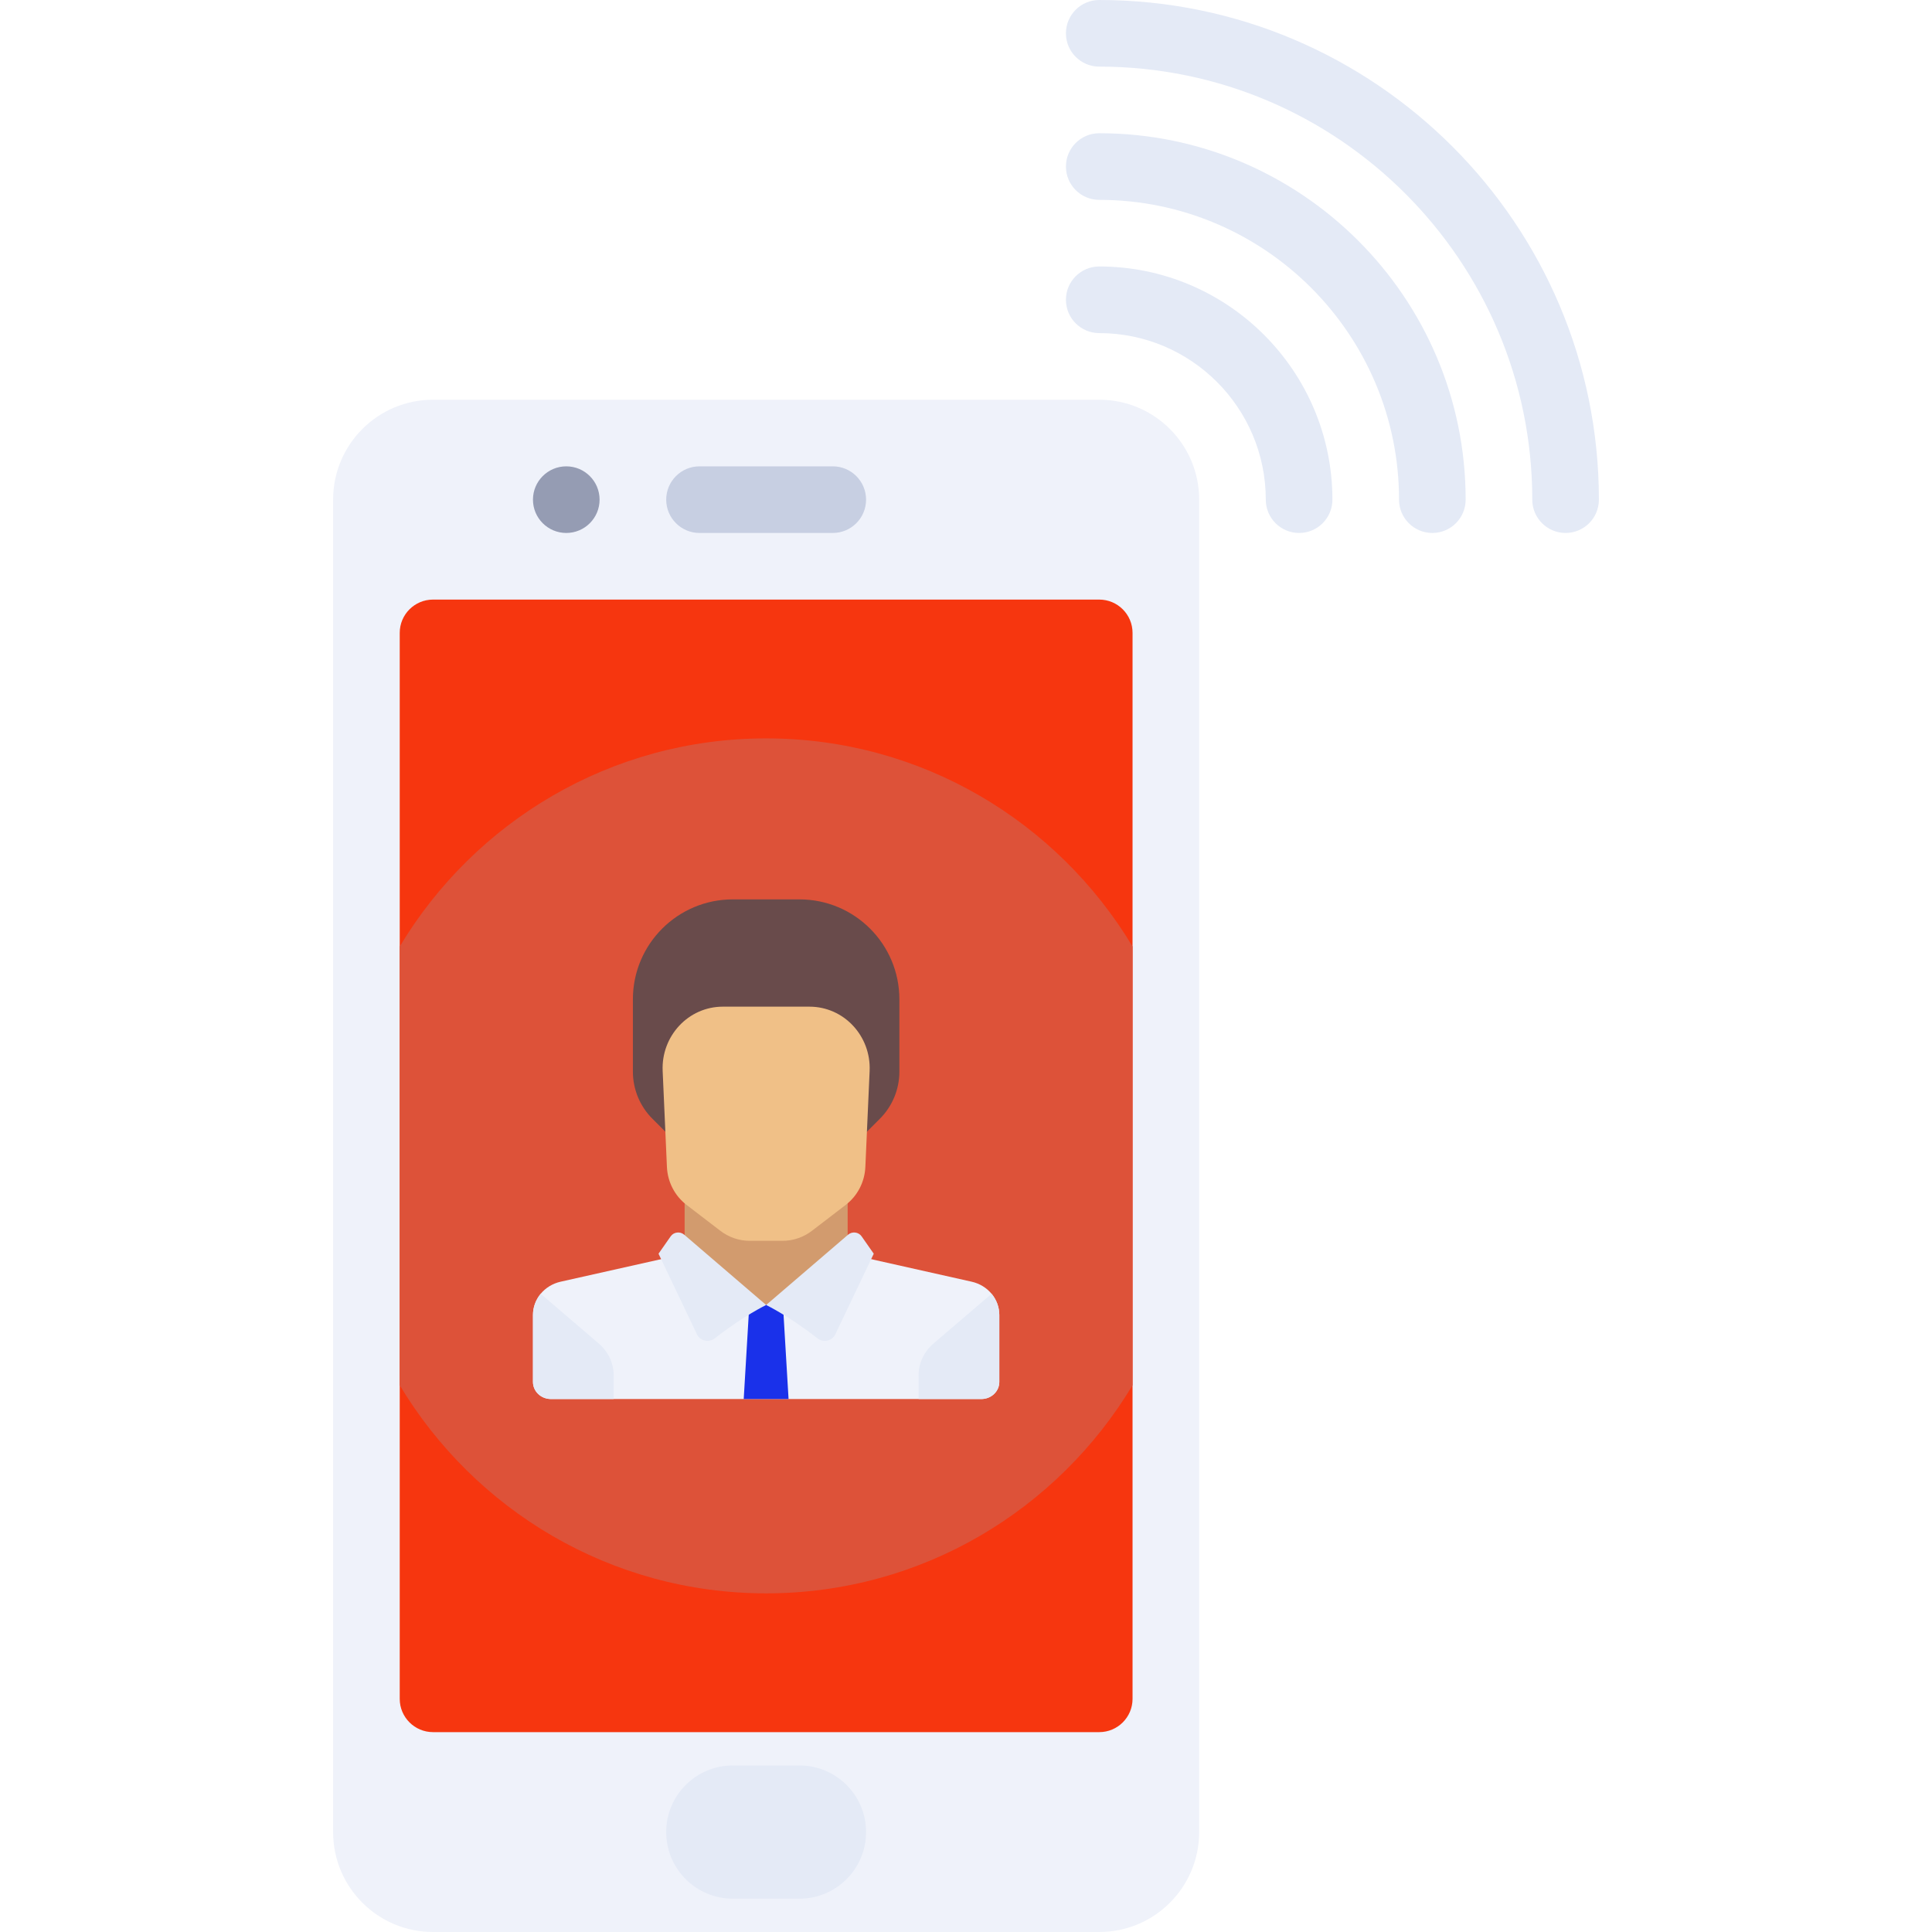
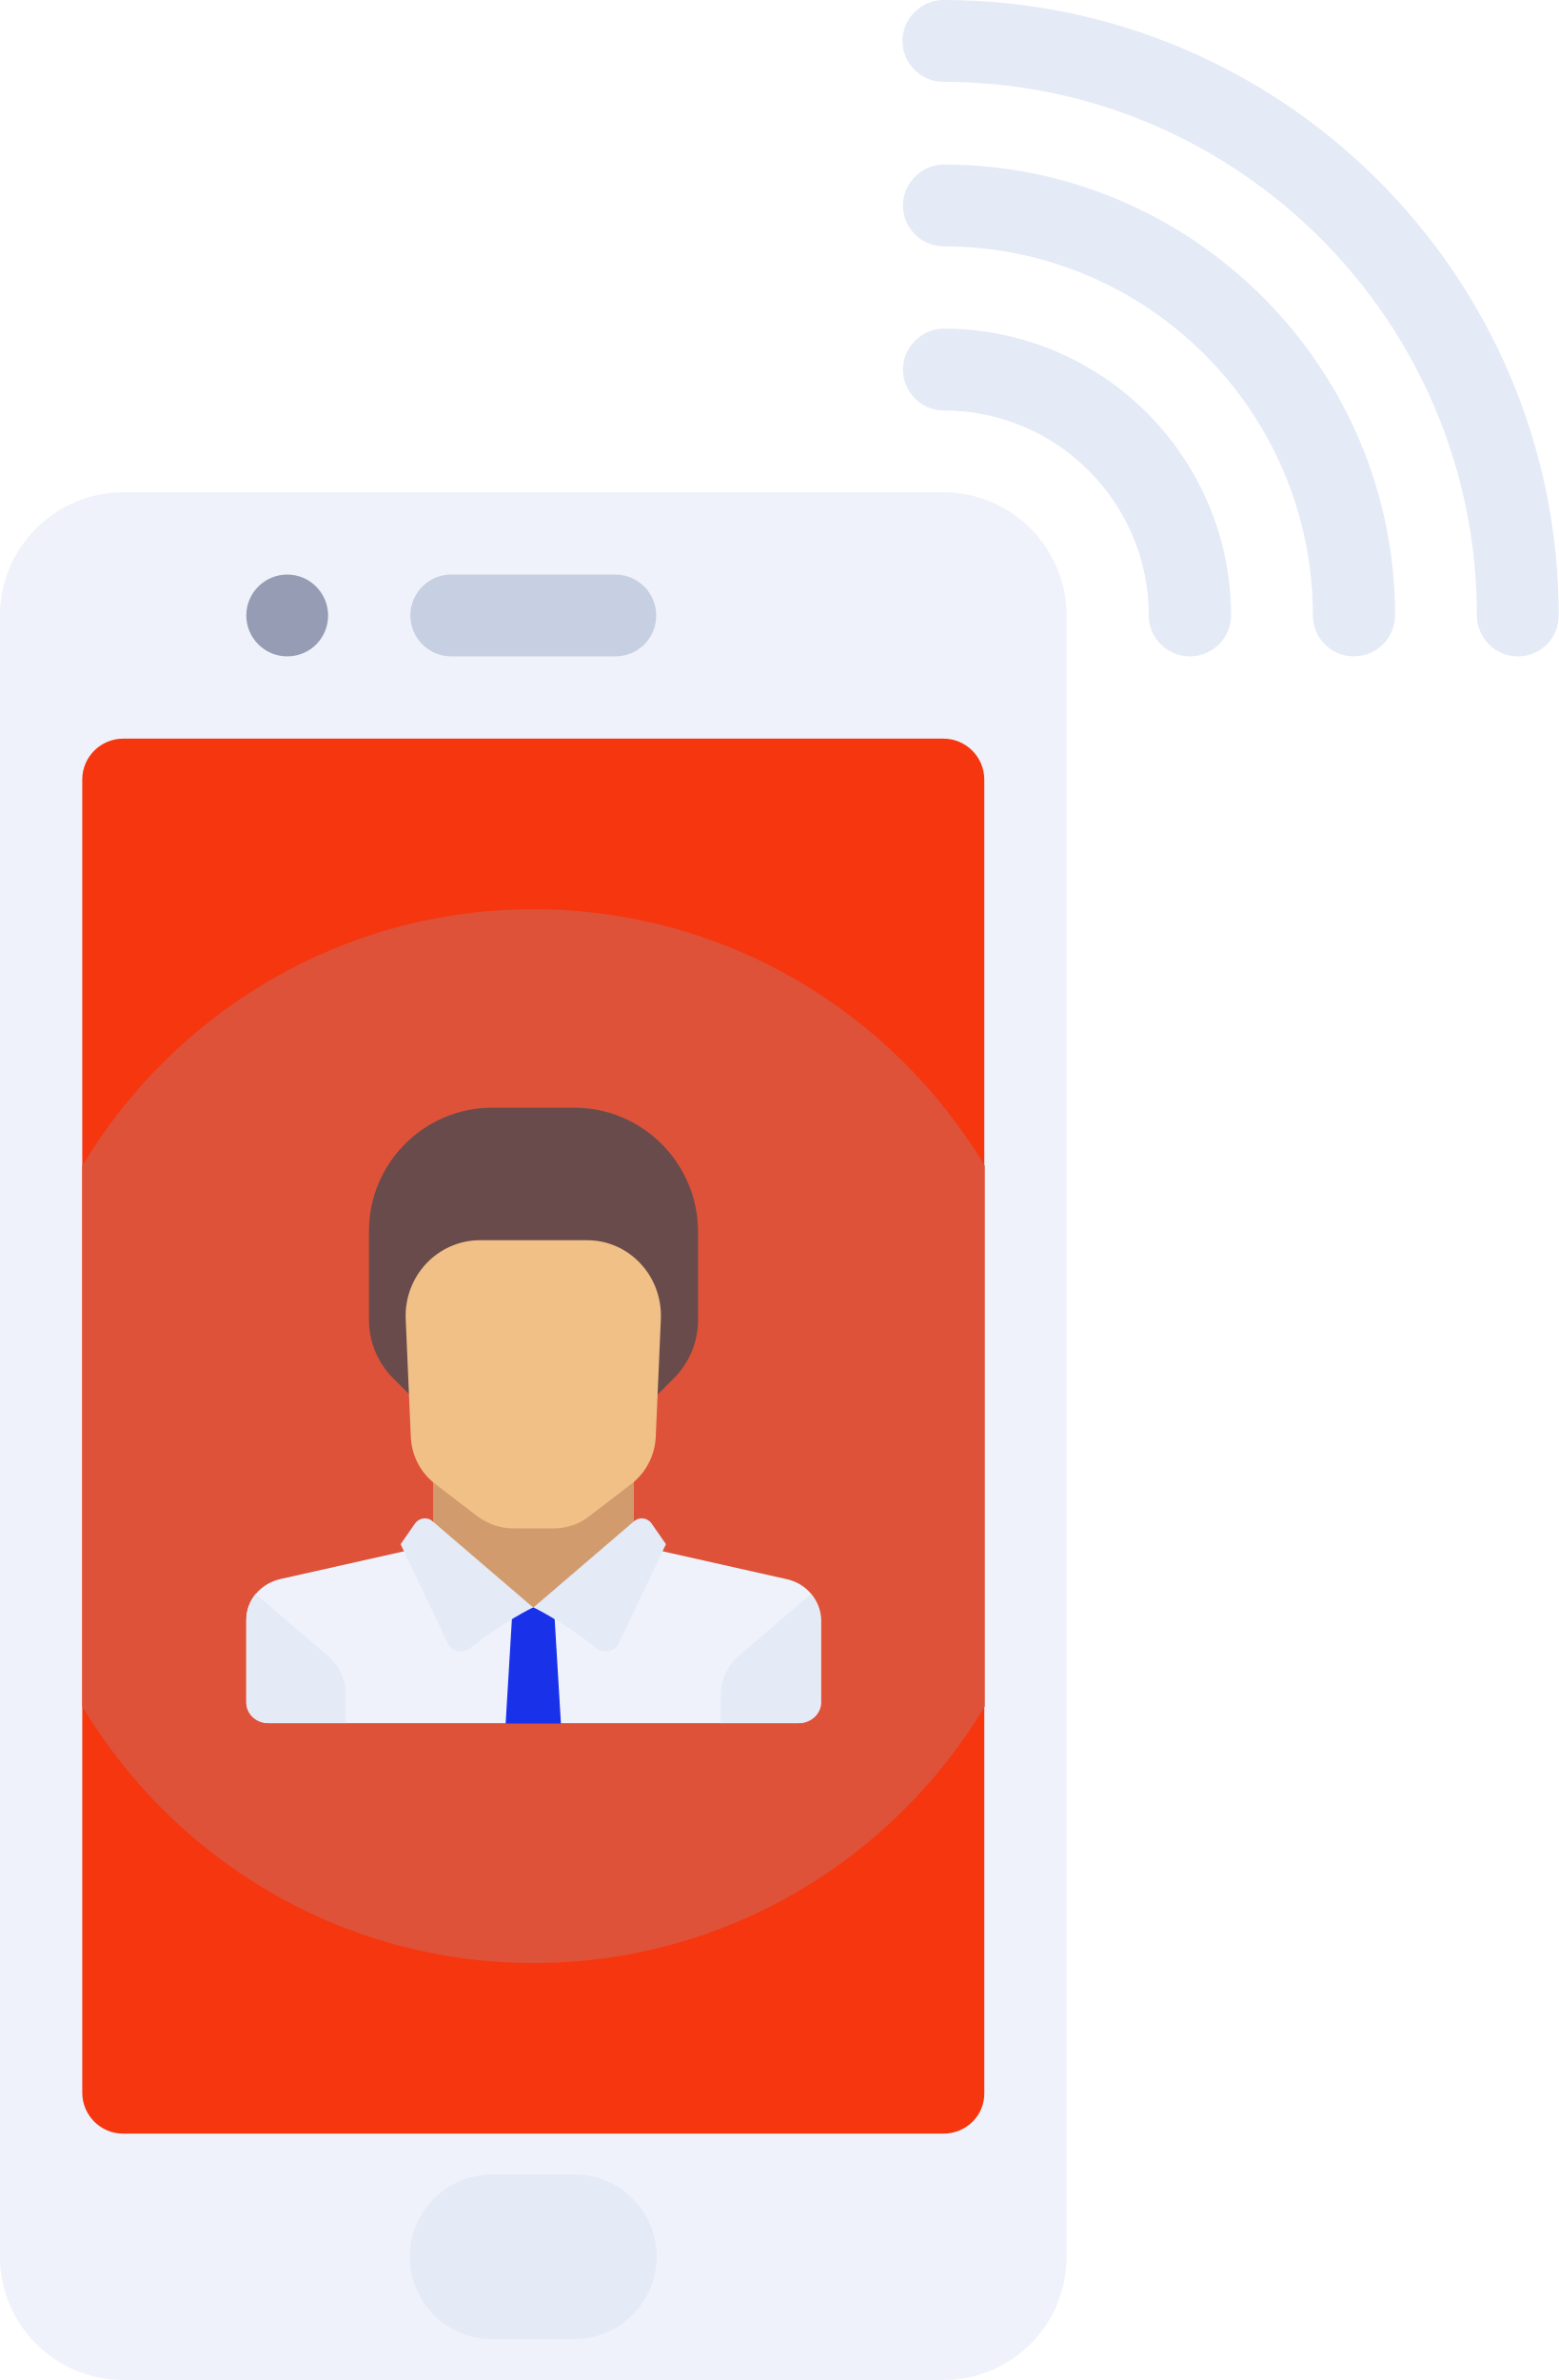
- <svg xmlns="http://www.w3.org/2000/svg" version="1.1" id="Layer_1" x="0px" y="0px" viewBox="0 0 512 512" style="enable-background:new 0 0 512 512;" xml:space="preserve" width="512px" height="512px" class="">
+ <svg xmlns="http://www.w3.org/2000/svg" version="1.1" id="Layer_1" x="0px" y="0px" width="335.4px" height="512px" viewBox="0 0 335.4 512" style="enable-background:new 0 0 335.4 512;" xml:space="preserve">
+   <style type="text/css">
+ 	.st0{fill:#EFF2FA;}
+ 	.st1{fill:#F6360F;}
+ 	.st2{fill:#DD5239;}
+ 	.st3{fill:#C7CFE2;}
+ 	.st4{fill:#E4EAF6;}
+ 	.st5{fill:#959CB3;}
+ 	.st6{fill:#D29B6E;}
+ 	.st7{fill:#1A31EA;}
+ 	.st8{fill:#694B4B;}
+ 	.st9{fill:#F0C087;}
+ </style>
  <g>
-     <path style="fill:#EFF2FA;" d="M291.31,512H114.759c-14.626,0-26.483-11.857-26.483-26.483V132.414  c0-14.626,11.857-26.483,26.483-26.483H291.31c14.626,0,26.483,11.857,26.483,26.483v353.103  C317.793,500.143,305.937,512,291.31,512z" data-original="#EFF2FA" class="" />
-     <path style="fill:#F6360F" d="M291.31,459.034H114.759c-4.875,0-8.828-3.953-8.828-8.828V167.724c0-4.875,3.953-8.828,8.828-8.828  H291.31c4.875,0,8.828,3.953,8.828,8.828v282.483C300.138,455.082,296.185,459.034,291.31,459.034z" data-original="#C3E678" class="" data-old_color="#F4350F" />
-     <path style="fill:#DD5239" d="M300.138,250.834c-19.8-32.999-55.819-55.155-97.103-55.155s-77.303,22.156-97.103,55.155v116.265  c19.8,32.999,55.819,55.155,97.103,55.155s77.303-22.156,97.103-55.155V250.834z" data-original="#A5D76E" class="" data-old_color="#dd5239" />
-     <path style="fill:#C7CFE2;" d="M220.69,141.241h-35.31c-4.875,0-8.828-3.953-8.828-8.828l0,0c0-4.875,3.953-8.828,8.828-8.828h35.31  c4.875,0,8.828,3.953,8.828,8.828l0,0C229.517,137.289,225.565,141.241,220.69,141.241z" data-original="#C7CFE2" />
-     <path style="fill:#E4EAF6;" d="M211.862,503.172h-17.655c-9.751,0-17.655-7.904-17.655-17.655l0,0  c0-9.751,7.904-17.655,17.655-17.655h17.655c9.751,0,17.655,7.904,17.655,17.655l0,0  C229.517,495.267,221.613,503.172,211.862,503.172z" data-original="#E4EAF6" class="" />
-     <path style="fill:#959CB3;" d="M150.069,141.241L150.069,141.241c-4.875,0-8.828-3.953-8.828-8.828l0,0  c0-4.875,3.953-8.828,8.828-8.828l0,0c4.875,0,8.828,3.953,8.828,8.828l0,0C158.897,137.289,154.944,141.241,150.069,141.241z" data-original="#959CB3" class="" />
-     <polygon style="fill:#D29B6E;" points="224.636,336.233 224.636,317.201 181.433,317.201 181.433,336.233 203.034,357.985 " data-original="#D29B6E" class="" />
-     <path style="fill:#EFF2FA;" d="M257.498,339.663l-29.409-6.596c-0.444-0.099-0.853-0.268-1.235-0.473l-23.82,13.245l-22.891-13.885  c-0.593,0.532-1.329,0.927-2.164,1.114l-29.409,6.596c-4.295,0.963-7.329,4.616-7.329,8.821v17.742c0,2.503,2.129,4.531,4.754,4.531  h114.08c2.625,0,4.754-2.028,4.754-4.531v-17.742C264.828,344.279,261.793,340.627,257.498,339.663z" data-original="#EFF2FA" class="" />
+     <path class="st0" d="M203,512H26.5C11.9,512,0,500.1,0,485.5V132.4c0-14.6,11.9-26.5,26.5-26.5H203c14.6,0,26.5,11.9,26.5,26.5   v353.1C229.5,500.1,217.7,512,203,512z" />
+     <path class="st1" d="M203,459H26.5c-4.9,0-8.8-4-8.8-8.8V167.7c0-4.9,4-8.8,8.8-8.8H203c4.9,0,8.8,4,8.8,8.8v282.5   C211.9,455.1,207.9,459,203,459z" />
+     <path class="st2" d="M211.9,250.8c-19.8-33-55.8-55.2-97.1-55.2s-77.3,22.2-97.1,55.2v116.3c19.8,33,55.8,55.2,97.1,55.2   s77.3-22.2,97.1-55.2V250.8z" />
+     <path class="st3" d="M132.4,141.2H97.1c-4.9,0-8.8-4-8.8-8.8l0,0c0-4.9,4-8.8,8.8-8.8h35.3c4.9,0,8.8,4,8.8,8.8l0,0   C141.2,137.3,137.3,141.2,132.4,141.2z" />
+     <path class="st4" d="M123.6,503.2h-17.7c-9.8,0-17.7-7.9-17.7-17.7l0,0c0-9.8,7.9-17.7,17.7-17.7h17.7c9.8,0,17.7,7.9,17.7,17.7   l0,0C141.2,495.3,133.3,503.2,123.6,503.2z" />
+     <path class="st5" d="M61.8,141.2L61.8,141.2c-4.9,0-8.8-4-8.8-8.8l0,0c0-4.9,4-8.8,8.8-8.8l0,0c4.9,0,8.8,4,8.8,8.8l0,0   C70.6,137.3,66.7,141.2,61.8,141.2z" />
+     <polygon class="st6" points="136.4,336.2 136.4,317.2 93.2,317.2 93.2,336.2 114.8,358  " />
+     <path class="st0" d="M169.2,339.7l-29.4-6.6c-0.4-0.1-0.9-0.3-1.2-0.5l-23.8,13.2L91.9,332c-0.6,0.5-1.3,0.9-2.2,1.1l-29.4,6.6   c-4.3,1-7.3,4.6-7.3,8.8v17.7c0,2.5,2.1,4.5,4.8,4.5h114.1c2.6,0,4.8-2,4.8-4.5v-17.7C176.6,344.3,173.5,340.6,169.2,339.7z" />
    <g>
-       <path style="fill:#E4EAF6;" d="M247.38,356.056l15.401-13.187c1.291,1.558,2.047,3.518,2.047,5.615v17.742   c0,2.503-2.129,4.531-4.754,4.531h-16.637v-6.276C243.437,361.268,244.871,358.205,247.38,356.056z" data-original="#E4EAF6" class="" />
-       <path style="fill:#E4EAF6;" d="M158.689,356.056l-15.401-13.187c-1.291,1.558-2.047,3.518-2.047,5.615v17.742   c0,2.503,2.129,4.531,4.754,4.531h16.637v-6.276C162.632,361.268,161.198,358.205,158.689,356.056z" data-original="#E4EAF6" class="" />
+       <path class="st4" d="M159.1,356.1l15.4-13.2c1.3,1.6,2,3.5,2,5.6v17.7c0,2.5-2.1,4.5-4.8,4.5h-16.6v-6.3    C155.2,361.3,156.6,358.2,159.1,356.1z" />
+       <path class="st4" d="M70.4,356.1L55,342.9c-1.3,1.6-2,3.5-2,5.6v17.7c0,2.5,2.1,4.5,4.8,4.5h16.6v-6.3    C74.4,361.3,72.9,358.2,70.4,356.1z" />
    </g>
-     <polygon style="fill:#1A31EA" points="208.977,370.759 197.092,370.759 198.578,345.762 207.49,345.762 " data-original="#5B5D6E" class="active-path" data-old_color="#3347ED" />
+     <polygon class="st7" points="120.7,370.8 108.8,370.8 110.3,345.8 119.2,345.8  " />
    <g>
-       <path style="fill:#E4EAF6;" d="M181.311,327.202l21.724,18.636c0,0-6.083,2.927-13.591,8.828c-1.549,1.217-3.892,0.724-4.722-1.017   l-10.206-21.402l3.229-4.617C178.547,326.481,180.234,326.279,181.311,327.202z" data-original="#E4EAF6" class="" />
-       <path style="fill:#E4EAF6;" d="M224.758,327.202l-21.724,18.636c0,0,6.083,2.927,13.591,8.828c1.549,1.217,3.892,0.724,4.722-1.017   l10.206-21.402l-3.229-4.617C227.522,326.481,225.835,326.279,224.758,327.202z" data-original="#E4EAF6" class="" />
+       <path class="st4" d="M93,327.2l21.7,18.6c0,0-6.1,2.9-13.6,8.8c-1.5,1.2-3.9,0.7-4.7-1l-10.2-21.4l3.2-4.6    C90.3,326.5,92,326.3,93,327.2z" />
+       <path class="st4" d="M136.5,327.2l-21.7,18.6c0,0,6.1,2.9,13.6,8.8c1.5,1.2,3.9,0.7,4.7-1l10.2-21.4l-3.2-4.6    C139.2,326.5,137.6,326.3,136.5,327.2z" />
    </g>
-     <path style="fill:#694B4B;" d="M211.862,238.345h-17.655c-14.626,0-26.483,11.857-26.483,26.483v19.17  c0,4.682,1.86,9.173,5.171,12.484l3.657,3.656h52.966l3.657-3.657c3.311-3.311,5.171-7.801,5.171-12.484v-19.169  C238.345,250.201,226.488,238.345,211.862,238.345z" data-original="#694B4B" class="" />
-     <path style="fill:#F0C087" d="M175.612,283.821l1.131,25.445c0.177,3.969,2.08,7.65,5.19,10.035l8.963,6.872  c2.251,1.726,4.99,2.659,7.804,2.659h8.671c2.814,0,5.553-0.934,7.804-2.659l8.963-6.872c3.109-2.385,5.013-6.065,5.19-10.035  l1.131-25.445c0.413-9.284-6.838-17.043-15.928-17.043h-22.987C182.451,266.778,175.199,274.537,175.612,283.821z" data-original="#F0C087" class="" />
+     <path class="st8" d="M123.6,238.3h-17.7c-14.6,0-26.5,11.9-26.5,26.5V284c0,4.7,1.9,9.2,5.2,12.5l3.7,3.7h53l3.7-3.7   c3.3-3.3,5.2-7.8,5.2-12.5v-19.2C150.1,250.2,138.2,238.3,123.6,238.3z" />
+     <path class="st9" d="M87.3,283.8l1.1,25.4c0.2,4,2.1,7.6,5.2,10l9,6.9c2.3,1.7,5,2.7,7.8,2.7h8.7c2.8,0,5.6-0.9,7.8-2.7l9-6.9   c3.1-2.4,5-6.1,5.2-10l1.1-25.4c0.4-9.3-6.8-17-15.9-17h-23C94.2,266.8,86.9,274.5,87.3,283.8z" />
    <g>
-       <path style="fill:#E4EAF6;" d="M344.276,141.241c-4.875,0-8.828-3.953-8.828-8.828c0-24.339-19.801-44.138-44.138-44.138   c-4.875,0-8.828-3.953-8.828-8.828c0-4.875,3.953-8.828,8.828-8.828c34.073,0,61.793,27.72,61.793,61.793   C353.103,137.289,349.151,141.241,344.276,141.241z" data-original="#E4EAF6" class="" />
-       <path style="fill:#E4EAF6;" d="M379.586,141.241c-4.875,0-8.828-3.953-8.828-8.828c0-43.808-35.642-79.448-79.448-79.448   c-4.875,0-8.828-3.953-8.828-8.828s3.953-8.828,8.828-8.828c53.543,0,97.103,43.561,97.103,97.103   C388.414,137.289,384.461,141.241,379.586,141.241z" data-original="#E4EAF6" class="" />
-       <path style="fill:#E4EAF6;" d="M414.897,141.241c-4.875,0-8.828-3.953-8.828-8.828c0-63.278-51.478-114.759-114.759-114.759   c-4.875,0-8.828-3.953-8.828-8.828S286.435,0,291.31,0c73.013,0,132.414,59.401,132.414,132.414   C423.724,137.289,419.772,141.241,414.897,141.241z" data-original="#E4EAF6" class="" />
+       <path class="st4" d="M256,141.2c-4.9,0-8.8-4-8.8-8.8c0-24.3-19.8-44.1-44.1-44.1c-4.9,0-8.8-4-8.8-8.8s4-8.8,8.8-8.8    c34.1,0,61.8,27.7,61.8,61.8C264.8,137.3,260.9,141.2,256,141.2z" />
+       <path class="st4" d="M291.3,141.2c-4.9,0-8.8-4-8.8-8.8c0-43.8-35.6-79.4-79.4-79.4c-4.9,0-8.8-4-8.8-8.8s4-8.8,8.8-8.8    c53.5,0,97.1,43.6,97.1,97.1C300.1,137.3,296.2,141.2,291.3,141.2z" />
+       <path class="st4" d="M326.6,141.2c-4.9,0-8.8-4-8.8-8.8c0-63.3-51.5-114.8-114.8-114.8c-4.9,0-8.8-4-8.8-8.8s4-8.8,8.8-8.8    c73,0,132.4,59.4,132.4,132.4C335.4,137.3,331.5,141.2,326.6,141.2z" />
    </g>
  </g>
</svg>
